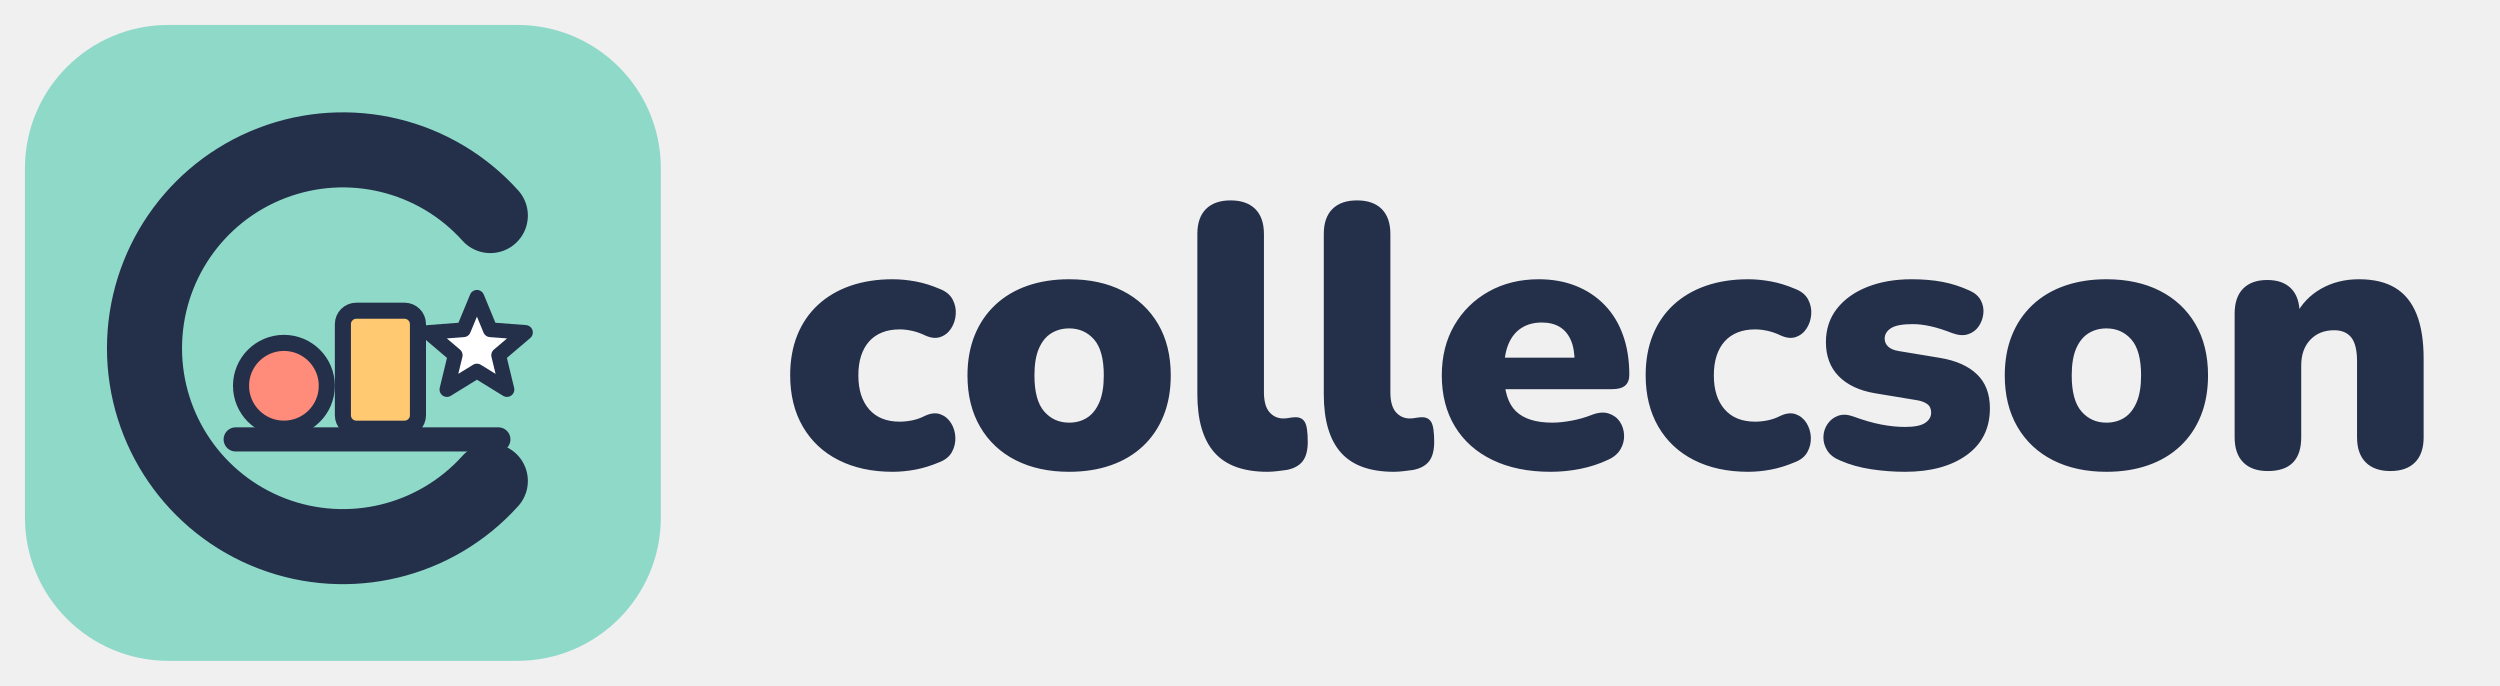
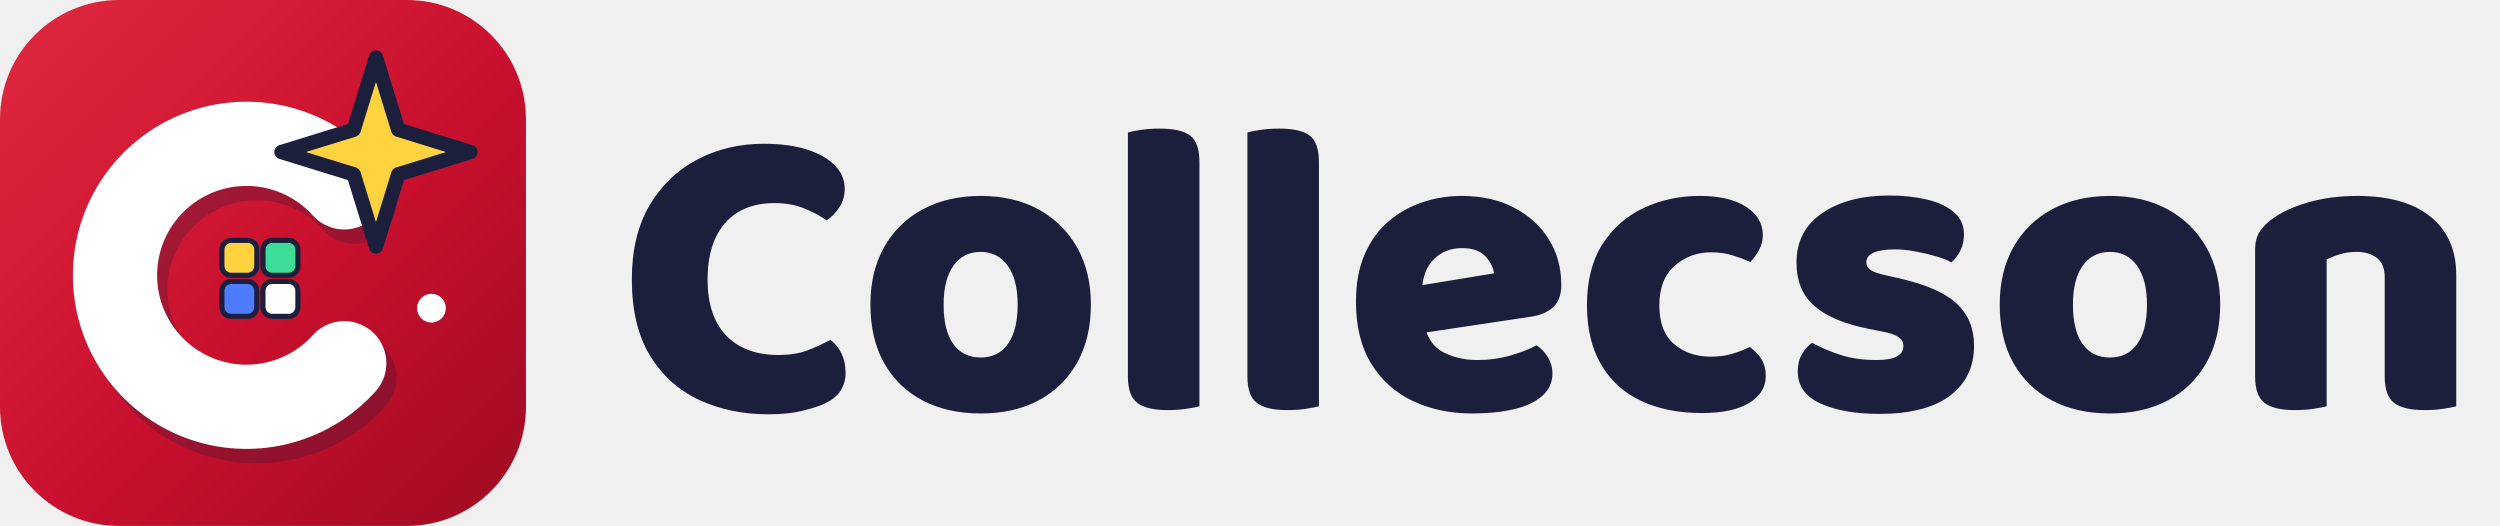
- <svg xmlns="http://www.w3.org/2000/svg" viewBox="0 0 802 220" role="img" aria-label="Collecson">
-   <rect x="8" y="8" width="204" height="204" rx="46" fill="#8FD9C9" />
-   <g transform="translate(110 110) scale(0.86) translate(-110 -110)">
-     <path d="M165.0 161.5 A74 74 0 1 1 165.0 62.5" fill="none" stroke="#24304A" stroke-width="28" stroke-linecap="round" />
-     <path d="M70 146 H168" stroke="#24304A" stroke-width="9" stroke-linecap="round" />
-     <circle cx="88" cy="126" r="16" fill="#FF8C7A" stroke="#24304A" stroke-width="6" />
-     <rect x="110" y="98" width="28" height="44" rx="5" fill="#FFC971" stroke="#24304A" stroke-width="6" />
-     <polygon points="160.0,93.0 165.0,105.1 178.1,106.1 168.1,114.6 171.2,127.4 160.0,120.5 148.8,127.4 151.9,114.6 141.9,106.1 155.0,105.1" fill="#FFFFFF" stroke="#24304A" stroke-width="5.5" stroke-linejoin="round" />
-   </g>
-   <path d="M286.376 151.353Q276.446 151.353 269.032 147.612Q261.617 143.87 257.552 136.872Q253.487 129.873 253.487 120.36Q253.487 113.203 255.779 107.508Q258.07 101.813 262.413 97.799Q266.757 93.784 272.818 91.684Q278.88 89.584 286.376 89.584Q289.876 89.584 293.692 90.28Q297.507 90.977 301.587 92.731Q304.427 93.854 305.601 96.071Q306.776 98.287 306.607 100.793Q306.439 103.3 305.146 105.326Q303.853 107.352 301.674 108.112Q299.496 108.872 296.69 107.562Q294.74 106.615 292.631 106.141Q290.522 105.668 288.615 105.668Q285.422 105.668 282.958 106.66Q280.494 107.652 278.816 109.532Q277.137 111.412 276.249 114.126Q275.36 116.84 275.36 120.403Q275.36 127.368 278.816 131.318Q282.271 135.269 288.615 135.269Q290.522 135.269 292.609 134.855Q294.696 134.442 296.69 133.418Q299.496 132.108 301.653 132.89Q303.809 133.671 305.081 135.698Q306.352 137.724 306.477 140.23Q306.602 142.736 305.406 144.953Q304.21 147.169 301.413 148.249Q297.377 149.96 293.627 150.656Q289.876 151.353 286.376 151.353ZM342.973 151.353Q333.163 151.353 325.83 147.633Q318.497 143.913 314.432 136.937Q310.367 129.96 310.367 120.447Q310.367 113.29 312.659 107.595Q314.95 101.9 319.255 97.842Q323.56 93.784 329.578 91.684Q335.596 89.584 342.973 89.584Q352.859 89.584 360.153 93.304Q367.448 97.024 371.513 103.94Q375.578 110.857 375.578 120.447Q375.578 127.603 373.286 133.32Q370.995 139.037 366.69 143.095Q362.385 147.153 356.367 149.253Q350.349 151.353 342.973 151.353ZM342.973 135.586Q346.263 135.586 348.742 134Q351.221 132.415 352.659 129.074Q354.098 125.734 354.098 120.447Q354.098 112.456 350.976 108.904Q347.853 105.351 342.973 105.351Q339.759 105.351 337.241 106.915Q334.724 108.479 333.286 111.781Q331.847 115.083 331.847 120.447Q331.847 128.394 334.969 131.99Q338.092 135.586 342.973 135.586ZM406.603 151.353Q395.034 151.353 389.572 145.155Q384.111 138.957 384.111 126.461V75.065Q384.111 69.813 386.874 67.05Q389.637 64.287 394.769 64.287Q399.902 64.287 402.686 67.05Q405.471 69.813 405.471 75.065V125.818Q405.471 130.188 407.236 132.215Q409.001 134.242 411.712 134.242Q412.596 134.242 413.512 134.068Q414.429 133.893 415.422 133.849Q417.562 133.762 418.545 135.324Q419.528 136.885 419.528 141.745Q419.528 145.894 417.868 147.995Q416.209 150.097 412.759 150.763Q411.789 150.883 409.971 151.118Q408.153 151.353 406.603 151.353ZM447.163 151.353Q435.594 151.353 430.132 145.155Q424.671 138.957 424.671 126.461V75.065Q424.671 69.813 427.434 67.05Q430.197 64.287 435.329 64.287Q440.462 64.287 443.246 67.05Q446.031 69.813 446.031 75.065V125.818Q446.031 130.188 447.796 132.215Q449.561 134.242 452.272 134.242Q453.156 134.242 454.072 134.068Q454.989 133.893 455.982 133.849Q458.122 133.762 459.105 135.324Q460.088 136.885 460.088 141.745Q460.088 145.894 458.428 147.995Q456.769 150.097 453.319 150.763Q452.349 150.883 450.531 151.118Q448.713 151.353 447.163 151.353ZM497.446 151.353Q486.643 151.353 478.792 147.557Q470.94 143.76 466.734 136.805Q462.527 129.85 462.527 120.413Q462.527 111.293 466.537 104.377Q470.547 97.46 477.59 93.522Q484.633 89.584 493.613 89.584Q500.236 89.584 505.599 91.739Q510.962 93.893 514.809 97.887Q518.655 101.88 520.669 107.532Q522.682 113.183 522.682 120.176Q522.682 122.566 521.335 123.706Q519.988 124.846 517.152 124.846H480.394V114.75H506.988L505.145 116.244Q505.145 111.873 503.908 109.073Q502.671 106.272 500.339 104.867Q498.007 103.462 494.596 103.462Q490.859 103.462 488.123 105.189Q485.388 106.916 483.949 110.294Q482.511 113.673 482.511 118.71V119.704Q482.511 128.241 486.288 131.913Q490.065 135.586 497.992 135.586Q500.653 135.586 504.093 134.959Q507.533 134.332 510.63 133.102Q513.763 131.892 516.066 132.646Q518.369 133.401 519.624 135.252Q520.879 137.104 521.004 139.495Q521.129 141.886 519.884 144.069Q518.64 146.253 515.867 147.496Q511.743 149.446 507.011 150.4Q502.279 151.353 497.446 151.353ZM560.816 151.353Q550.886 151.353 543.472 147.612Q536.057 143.87 531.992 136.872Q527.927 129.873 527.927 120.36Q527.927 113.203 530.219 107.508Q532.51 101.813 536.853 97.799Q541.197 93.784 547.258 91.684Q553.32 89.584 560.816 89.584Q564.316 89.584 568.132 90.28Q571.947 90.977 576.027 92.731Q578.867 93.854 580.041 96.071Q581.216 98.287 581.047 100.793Q580.879 103.3 579.586 105.326Q578.293 107.352 576.114 108.112Q573.936 108.872 571.13 107.562Q569.18 106.615 567.071 106.141Q564.962 105.668 563.055 105.668Q559.862 105.668 557.398 106.66Q554.934 107.652 553.256 109.532Q551.577 111.412 550.689 114.126Q549.8 116.84 549.8 120.403Q549.8 127.368 553.256 131.318Q556.711 135.269 563.055 135.269Q564.962 135.269 567.049 134.855Q569.136 134.442 571.13 133.418Q573.936 132.108 576.093 132.89Q578.249 133.671 579.521 135.698Q580.792 137.724 580.917 140.23Q581.042 142.736 579.846 144.953Q578.65 147.169 575.853 148.249Q571.817 149.96 568.067 150.656Q564.316 151.353 560.816 151.353ZM611.136 151.353Q605.747 151.353 600.331 150.541Q594.916 149.73 590.433 147.779Q587.44 146.579 586.162 144.5Q584.884 142.42 584.949 140.148Q585.014 137.877 586.264 136.026Q587.514 134.174 589.632 133.393Q591.75 132.612 594.436 133.572Q599.389 135.392 603.436 136.177Q607.483 136.962 611.18 136.962Q615.637 136.962 617.576 135.672Q619.515 134.381 619.515 132.367Q619.515 130.527 618.229 129.601Q616.944 128.676 614.68 128.339L601.377 126.136Q593.937 124.849 589.846 120.676Q585.754 116.503 585.754 109.76Q585.754 103.54 589.279 99.033Q592.804 94.527 599.019 92.055Q605.233 89.584 613.243 89.584Q618.676 89.584 623.105 90.417Q627.533 91.251 631.776 93.191Q634.343 94.304 635.424 96.324Q636.506 98.344 636.26 100.615Q636.015 102.886 634.744 104.721Q633.472 106.556 631.316 107.239Q629.16 107.922 626.353 106.885Q622.403 105.348 619.328 104.662Q616.253 103.975 613.593 103.975Q608.632 103.975 606.617 105.287Q604.601 106.599 604.601 108.656Q604.601 110.104 605.707 111.171Q606.812 112.238 609.066 112.608L622.369 114.811Q630.092 116.098 634.227 120.091Q638.362 124.084 638.362 130.947Q638.362 140.627 630.909 145.99Q623.456 151.353 611.136 151.353ZM675.733 151.353Q665.923 151.353 658.59 147.633Q651.257 143.913 647.192 136.937Q643.127 129.96 643.127 120.447Q643.127 113.29 645.419 107.595Q647.71 101.9 652.015 97.842Q656.32 93.784 662.338 91.684Q668.356 89.584 675.733 89.584Q685.619 89.584 692.913 93.304Q700.208 97.024 704.273 103.94Q708.338 110.857 708.338 120.447Q708.338 127.603 706.046 133.32Q703.755 139.037 699.45 143.095Q695.145 147.153 689.127 149.253Q683.109 151.353 675.733 151.353ZM675.733 135.586Q679.023 135.586 681.502 134Q683.981 132.415 685.419 129.074Q686.858 125.734 686.858 120.447Q686.858 112.456 683.736 108.904Q680.613 105.351 675.733 105.351Q672.519 105.351 670.001 106.915Q667.484 108.479 666.046 111.781Q664.607 115.083 664.607 120.447Q664.607 128.394 667.729 131.99Q670.852 135.586 675.733 135.586ZM727.529 151.113Q722.397 151.113 719.634 148.329Q716.871 145.544 716.871 140.292V100.602Q716.871 95.349 719.595 92.587Q722.32 89.824 727.333 89.824Q732.345 89.824 735.031 92.587Q737.718 95.349 737.718 100.602V106.157L736.398 101.241Q739.267 95.647 744.618 92.615Q749.968 89.584 756.741 89.584Q763.821 89.584 768.381 92.339Q772.941 95.093 775.221 100.74Q777.501 106.387 777.501 115.083V140.292Q777.501 145.544 774.738 148.329Q771.975 151.113 766.843 151.113Q761.71 151.113 758.926 148.329Q756.141 145.544 756.141 140.292V115.956Q756.141 110.572 754.289 108.257Q752.437 105.941 748.8 105.941Q744.039 105.941 741.135 109.008Q738.231 112.076 738.231 117.23V140.292Q738.231 151.113 727.529 151.113Z" fill="#24304A" />
+ <svg xmlns="http://www.w3.org/2000/svg" viewBox="0 0 713 150" role="img" aria-label="Collecson">
+   <svg x="0" y="0" width="150" height="150" viewBox="0 0 512 512">
+     <defs>
+       <linearGradient id="rg" x1="0" y1="0" x2="1" y2="1">
+         <stop offset="0" stop-color="#E0283F" />
+         <stop offset=".55" stop-color="#C8102E" />
+         <stop offset="1" stop-color="#9E0B22" />
+       </linearGradient>
+     </defs>
+     <rect width="512" height="512" rx="116" fill="url(#rg)" />
+     <path d="M335.1 353.6 A128 128 0 1 1 335.1 182.4" fill="none" stroke="#1B1F3B" stroke-opacity=".25" stroke-width="82" stroke-linecap="round" transform="translate(10 14)" />
+     <path d="M335.1 353.6 A128 128 0 1 1 335.1 182.4" fill="none" stroke="#fff" stroke-width="82" stroke-linecap="round" />
+     <polygon points="366.0,56.0 387.7,126.3 458.0,148.0 387.7,169.7 366.0,240.0 344.3,169.7 274.0,148.0 344.3,126.3" fill="#FFD23F" stroke="#1B1F3B" stroke-width="14" stroke-linejoin="round" />
+     <rect x="216" y="234" width="34" height="34" rx="9" fill="#FFD23F" stroke="#1B1F3B" stroke-width="5" />
+     <rect x="256" y="234" width="34" height="34" rx="9" fill="#3DDC97" stroke="#1B1F3B" stroke-width="5" />
+     <rect x="216" y="274" width="34" height="34" rx="9" fill="#4D7CFE" stroke="#1B1F3B" stroke-width="5" />
+     <rect x="256" y="274" width="34" height="34" rx="9" fill="#FFFFFF" stroke="#1B1F3B" stroke-width="5" />
+     <circle cx="420" cy="300" r="14" fill="#fff" />
+   </svg>
+   <path d="M64.92 -62.16Q64.92 -59.16 63.36 -56.82Q61.8 -54.48 59.76 -53.16Q56.76 -55.2 53.16 -56.64Q49.56 -58.08 44.88 -58.08Q38.76 -58.08 34.5 -55.5Q30.24 -52.92 28.02 -48.06Q25.8 -43.2 25.8 -36.36Q25.8 -25.8 31.14 -20.28Q36.48 -14.76 45.96 -14.76Q50.88 -14.76 54.3 -16.08Q57.72 -17.4 60.84 -19.08Q62.88 -17.52 64.02 -15.12Q65.16 -12.72 65.16 -9.6Q65.16 -6.84 63.72 -4.56Q62.28 -2.28 58.8 -0.72Q56.64 0.24 52.68 1.2Q48.72 2.16 43.08 2.16Q32.28 2.16 23.46 -1.92Q14.64 -6.0 9.42 -14.52Q4.2 -23.04 4.2 -36.36Q4.2 -48.84 9.24 -57.42Q14.28 -66.0 22.86 -70.5Q31.44 -75.0 41.76 -75.0Q49.08 -75.0 54.24 -73.32Q59.4 -71.64 62.16 -68.76Q64.92 -65.88 64.92 -62.16ZM135.12 -29.16Q135.12 -19.56 131.22 -12.6Q127.32 -5.64 120.3 -1.86Q113.28 1.92 103.68 1.92Q94.2 1.92 87.12 -1.8Q80.04 -5.52 76.14 -12.48Q72.24 -19.44 72.24 -29.16Q72.24 -38.64 76.2 -45.6Q80.16 -52.56 87.24 -56.34Q94.32 -60.12 103.68 -60.12Q113.16 -60.12 120.18 -56.28Q127.2 -52.44 131.16 -45.48Q135.12 -38.52 135.12 -29.16ZM103.68 -44.16Q98.76 -44.16 95.94 -40.26Q93.12 -36.36 93.12 -29.16Q93.12 -21.72 95.88 -17.88Q98.64 -14.04 103.68 -14.04Q108.72 -14.04 111.48 -17.94Q114.24 -21.84 114.24 -29.16Q114.24 -36.24 111.42 -40.2Q108.6 -44.16 103.68 -44.16ZM145.68 -31.68H166.08V-0.12Q164.76 0.24 162.3 0.6Q159.84 0.96 156.96 0.96Q151.08 0.96 148.38 -1.08Q145.68 -3.12 145.68 -8.64ZM166.08 -21.0H145.68V-78.24Q147 -78.6 149.46 -78.96Q151.92 -79.32 154.8 -79.32Q160.8 -79.32 163.44 -77.34Q166.08 -75.36 166.08 -69.72ZM179.76 -31.68H200.16V-0.12Q198.84 0.24 196.38 0.6Q193.92 0.96 191.04 0.96Q185.16 0.96 182.46 -1.08Q179.76 -3.12 179.76 -8.64ZM200.16 -21.0H179.76V-78.24Q181.08 -78.6 183.54 -78.96Q186 -79.32 188.88 -79.32Q194.88 -79.32 197.52 -77.34Q200.16 -75.36 200.16 -69.72ZM223.08 -20.04 222.36 -33.48 250.08 -38.04Q249.84 -40.44 247.68 -42.84Q245.52 -45.24 240.96 -45.24Q236.16 -45.24 232.98 -42.12Q229.8 -39.0 229.56 -33.24L230.28 -23.16Q231.48 -17.64 235.74 -15.48Q240 -13.32 245.28 -13.32Q250.32 -13.32 254.88 -14.64Q259.44 -15.96 262.2 -17.52Q264.12 -16.32 265.44 -14.16Q266.76 -12.0 266.76 -9.6Q266.76 -5.64 263.82 -3.06Q260.88 -0.48 255.72 0.72Q250.56 1.92 243.84 1.92Q234.48 1.92 226.98 -1.62Q219.48 -5.16 215.1 -12.24Q210.72 -19.32 210.72 -30.0Q210.72 -37.92 213.3 -43.68Q215.88 -49.44 220.2 -53.04Q224.52 -56.64 229.86 -58.38Q235.2 -60.12 240.84 -60.12Q249.36 -60.12 255.72 -56.82Q262.08 -53.52 265.68 -47.82Q269.28 -42.12 269.28 -34.68Q269.28 -30.6 267 -28.44Q264.72 -26.28 260.64 -25.68ZM312 -44.04Q306 -44.04 301.62 -40.2Q297.24 -36.36 297.24 -28.92Q297.24 -21.48 301.44 -17.88Q305.64 -14.28 311.88 -14.28Q315.48 -14.28 318.3 -15.18Q321.12 -16.08 323.04 -17.04Q325.32 -15.36 326.46 -13.44Q327.6 -11.52 327.6 -8.76Q327.6 -3.96 322.86 -1.08Q318.12 1.8 309.36 1.8Q299.4 1.8 292.02 -1.68Q284.64 -5.16 280.62 -12.06Q276.6 -18.96 276.6 -28.92Q276.6 -39.48 281.04 -46.38Q285.48 -53.28 292.8 -56.7Q300.12 -60.12 308.76 -60.12Q317.28 -60.12 322.02 -57.0Q326.76 -53.88 326.76 -48.96Q326.76 -46.68 325.68 -44.7Q324.6 -42.72 323.16 -41.28Q321.12 -42.24 318.24 -43.14Q315.36 -44.04 312 -44.04ZM387 -17.4Q387 -8.28 380.1 -3.12Q373.2 2.04 360 2.04Q349.8 2.04 343.26 -0.9Q336.72 -3.84 336.72 -10.08Q336.72 -12.96 337.92 -15.0Q339.12 -17.04 340.8 -18.24Q344.28 -16.32 348.78 -14.82Q353.28 -13.32 359.16 -13.32Q366.84 -13.32 366.84 -17.28Q366.84 -18.96 365.4 -19.92Q363.96 -20.88 360.6 -21.48L357 -22.2Q346.68 -24.24 341.52 -28.68Q336.36 -33.12 336.36 -41.16Q336.36 -50.16 343.68 -55.2Q351 -60.24 362.76 -60.24Q368.64 -60.24 373.5 -59.1Q378.36 -57.96 381.24 -55.5Q384.12 -53.04 384.12 -49.2Q384.12 -46.56 383.1 -44.52Q382.08 -42.48 380.52 -41.16Q379.2 -42.0 376.38 -42.84Q373.56 -43.68 370.32 -44.28Q367.08 -44.88 364.56 -44.88Q360.6 -44.88 358.44 -43.98Q356.28 -43.08 356.28 -41.16Q356.28 -39.84 357.48 -39.0Q358.68 -38.16 362.04 -37.44L365.76 -36.6Q377.28 -33.96 382.14 -29.34Q387 -24.72 387 -17.4ZM457.2 -29.16Q457.2 -19.56 453.3 -12.6Q449.4 -5.64 442.38 -1.86Q435.36 1.92 425.76 1.92Q416.28 1.92 409.2 -1.8Q402.12 -5.52 398.22 -12.48Q394.32 -19.44 394.32 -29.16Q394.32 -38.64 398.28 -45.6Q402.24 -52.56 409.32 -56.34Q416.4 -60.12 425.76 -60.12Q435.24 -60.12 442.26 -56.28Q449.28 -52.44 453.24 -45.48Q457.2 -38.52 457.2 -29.16ZM425.76 -44.16Q420.84 -44.16 418.02 -40.26Q415.2 -36.36 415.2 -29.16Q415.2 -21.72 417.96 -17.88Q420.72 -14.04 425.76 -14.04Q430.8 -14.04 433.56 -17.94Q436.32 -21.84 436.32 -29.16Q436.32 -36.24 433.5 -40.2Q430.68 -44.16 425.76 -44.16ZM524.52 -37.56V-26.52H504.12V-36.96Q504.12 -40.68 501.9 -42.42Q499.68 -44.16 496.08 -44.16Q493.68 -44.16 491.58 -43.56Q489.48 -42.96 487.56 -42.0V-26.52H467.16V-44.76Q467.16 -48.0 468.54 -50.04Q469.92 -52.08 472.32 -53.76Q476.4 -56.64 482.64 -58.38Q488.88 -60.12 496.32 -60.12Q509.88 -60.12 517.2 -54.18Q524.52 -48.24 524.52 -37.56ZM467.16 -31.68H487.56V-0.12Q486.24 0.24 483.78 0.6Q481.32 0.96 478.44 0.96Q472.56 0.96 469.86 -1.08Q467.16 -3.12 467.16 -8.64ZM504.12 -31.68H524.52V-0.12Q523.2 0.24 520.74 0.6Q518.28 0.96 515.4 0.96Q509.52 0.96 506.82 -1.08Q504.12 -3.12 504.12 -8.64Z" transform="translate(176 116)" fill="#1B1F3B" />
</svg>
